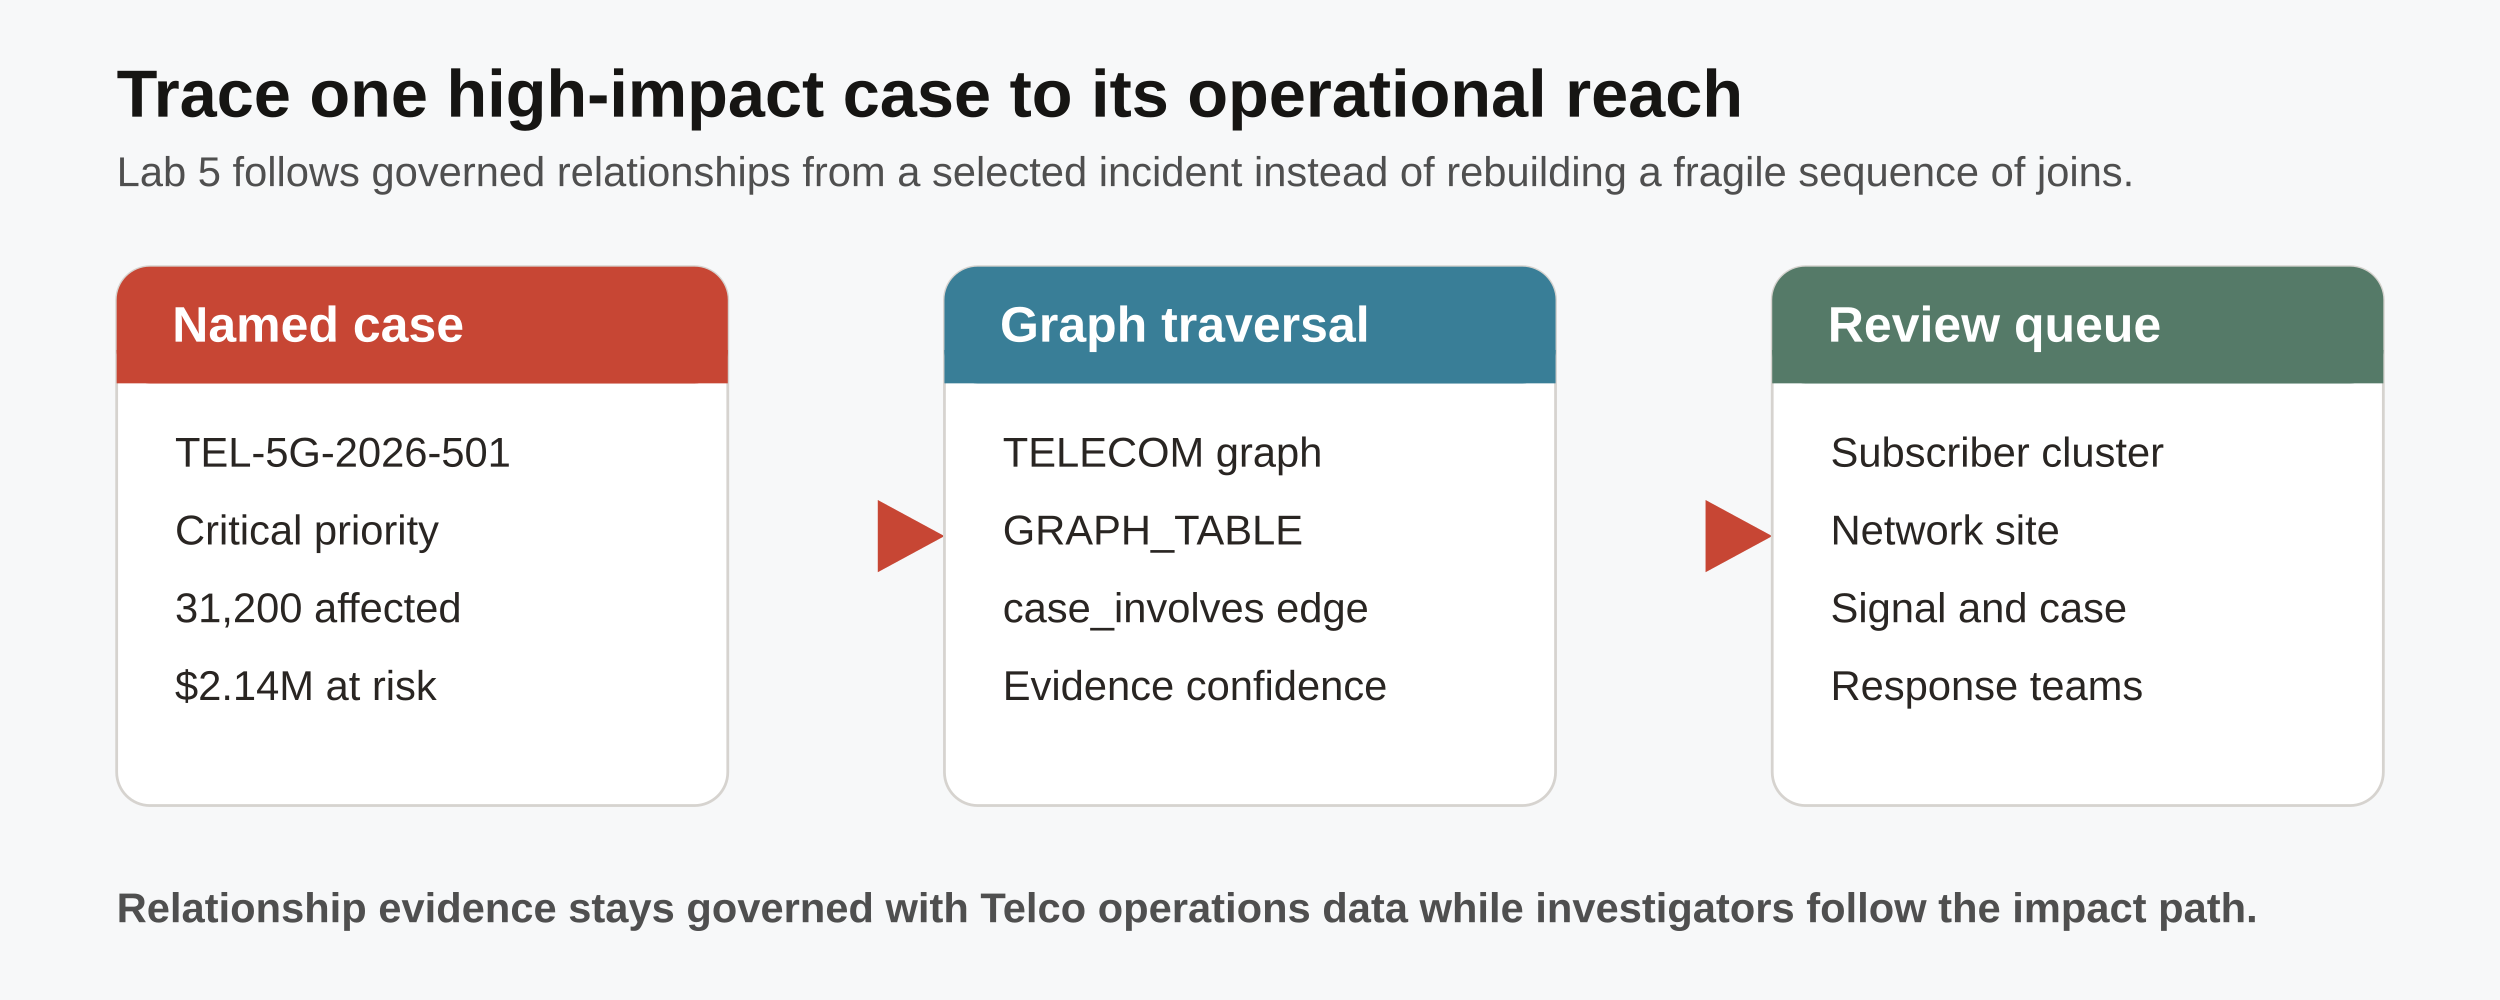
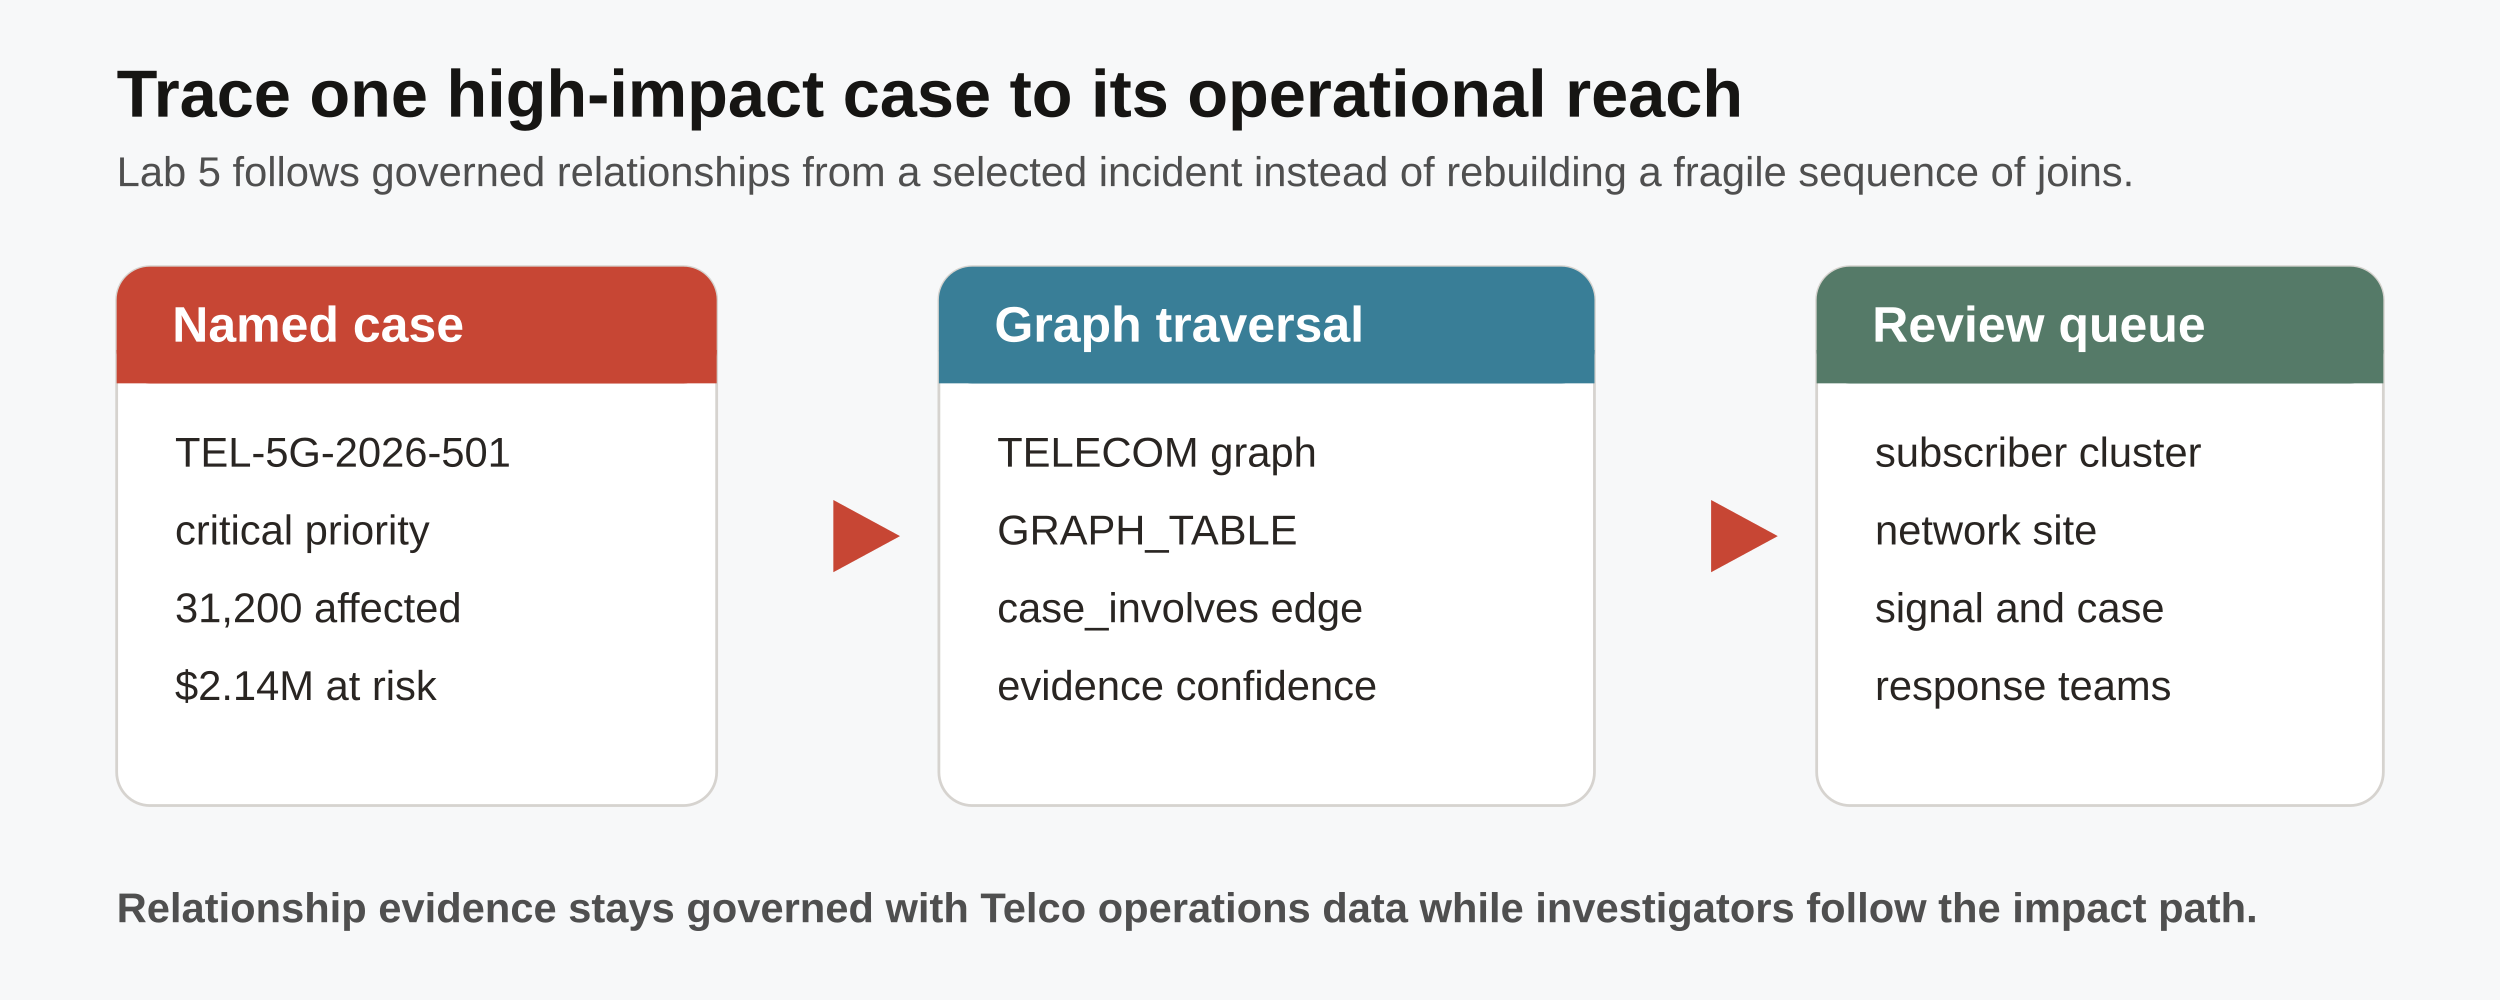
<svg xmlns="http://www.w3.org/2000/svg" width="900" height="360" viewBox="0 0 900 360" role="img" aria-labelledby="title desc">
  <style>.title{font:700 24px Arial,sans-serif;fill:#161513}.sub{font:15px Arial,sans-serif;fill:#4f4f4f}.head{font:700 18px Arial,sans-serif;fill:#fff}.item{font:15px Arial,sans-serif;fill:#292522}.foot{font:600 15px Arial,sans-serif;fill:#4f4f4f}</style>
  <rect width="900" height="360" fill="#f7f8f9" />
  <text x="42" y="42" class="title">Trace one high-impact case to its operational reach</text>
  <text x="42" y="67" class="sub">Lab 5 follows governed relationships from a selected incident instead of rebuilding a fragile sequence of joins.</text>
-   <rect x="42" y="96" width="220" height="194" rx="12" fill="#fff" stroke="#d6d3cf" />
-   <rect x="42" y="96" width="220" height="42" rx="12" fill="#c74634" />
-   <rect x="42" y="126" width="220" height="12" fill="#c74634" />
+   <rect x="42" y="96" width="216" height="194" rx="12" fill="#fff" stroke="#d6d3cf" />
+   <rect x="42" y="96" width="216" height="42" rx="12" fill="#c74634" />
+   <rect x="42" y="126" width="216" height="12" fill="#c74634" />
  <text x="62" y="123" class="head">Named case</text>
  <text x="63" y="168" class="item">TEL-5G-2026-501</text>
-   <text x="63" y="196" class="item">Critical priority</text>
+   <text x="63" y="196" class="item">critical priority</text>
  <text x="63" y="224" class="item">31,200 affected</text>
  <text x="63" y="252" class="item">$2.14M at risk</text>
-   <path d="M282 193h34v-13l24 13-24 13v-13h-34z" fill="#c74634" />
-   <rect x="340" y="96" width="220" height="194" rx="12" fill="#fff" stroke="#d6d3cf" />
-   <rect x="340" y="96" width="220" height="42" rx="12" fill="#397e97" />
-   <rect x="340" y="126" width="220" height="12" fill="#397e97" />
-   <text x="360" y="123" class="head">Graph traversal</text>
-   <text x="361" y="168" class="item">TELECOM graph</text>
-   <text x="361" y="196" class="item">GRAPH_TABLE</text>
-   <text x="361" y="224" class="item">case_involves edge</text>
-   <text x="361" y="252" class="item">Evidence confidence</text>
-   <path d="M580 193h34v-13l24 13-24 13v-13h-34z" fill="#c74634" />
-   <rect x="638" y="96" width="220" height="194" rx="12" fill="#fff" stroke="#d6d3cf" />
-   <rect x="638" y="96" width="220" height="42" rx="12" fill="#557a68" />
-   <rect x="638" y="126" width="220" height="12" fill="#557a68" />
-   <text x="658" y="123" class="head">Review queue</text>
-   <text x="659" y="168" class="item">Subscriber cluster</text>
-   <text x="659" y="196" class="item">Network site</text>
-   <text x="659" y="224" class="item">Signal and case</text>
-   <text x="659" y="252" class="item">Response teams</text>
+   <path d="M273 193h27v-13l24 13-24 13v-13h-27z" fill="#c74634" />
+   <rect x="338" y="96" width="236" height="194" rx="12" fill="#fff" stroke="#d6d3cf" />
+   <rect x="338" y="96" width="236" height="42" rx="12" fill="#397e97" />
+   <rect x="338" y="126" width="236" height="12" fill="#397e97" />
+   <text x="358" y="123" class="head">Graph traversal</text>
+   <text x="359" y="168" class="item">TELECOM graph</text>
+   <text x="359" y="196" class="item">GRAPH_TABLE</text>
+   <text x="359" y="224" class="item">case_involves edge</text>
+   <text x="359" y="252" class="item">evidence confidence</text>
+   <path d="M589 193h27v-13l24 13-24 13v-13h-27z" fill="#c74634" />
+   <rect x="654" y="96" width="204" height="194" rx="12" fill="#fff" stroke="#d6d3cf" />
+   <rect x="654" y="96" width="204" height="42" rx="12" fill="#557a68" />
+   <rect x="654" y="126" width="204" height="12" fill="#557a68" />
+   <text x="674" y="123" class="head">Review queue</text>
+   <text x="675" y="168" class="item">subscriber cluster</text>
+   <text x="675" y="196" class="item">network site</text>
+   <text x="675" y="224" class="item">signal and case</text>
+   <text x="675" y="252" class="item">response teams</text>
  <text x="42" y="332" class="foot">Relationship evidence stays governed with Telco operations data while investigators follow the impact path.</text>
</svg>
